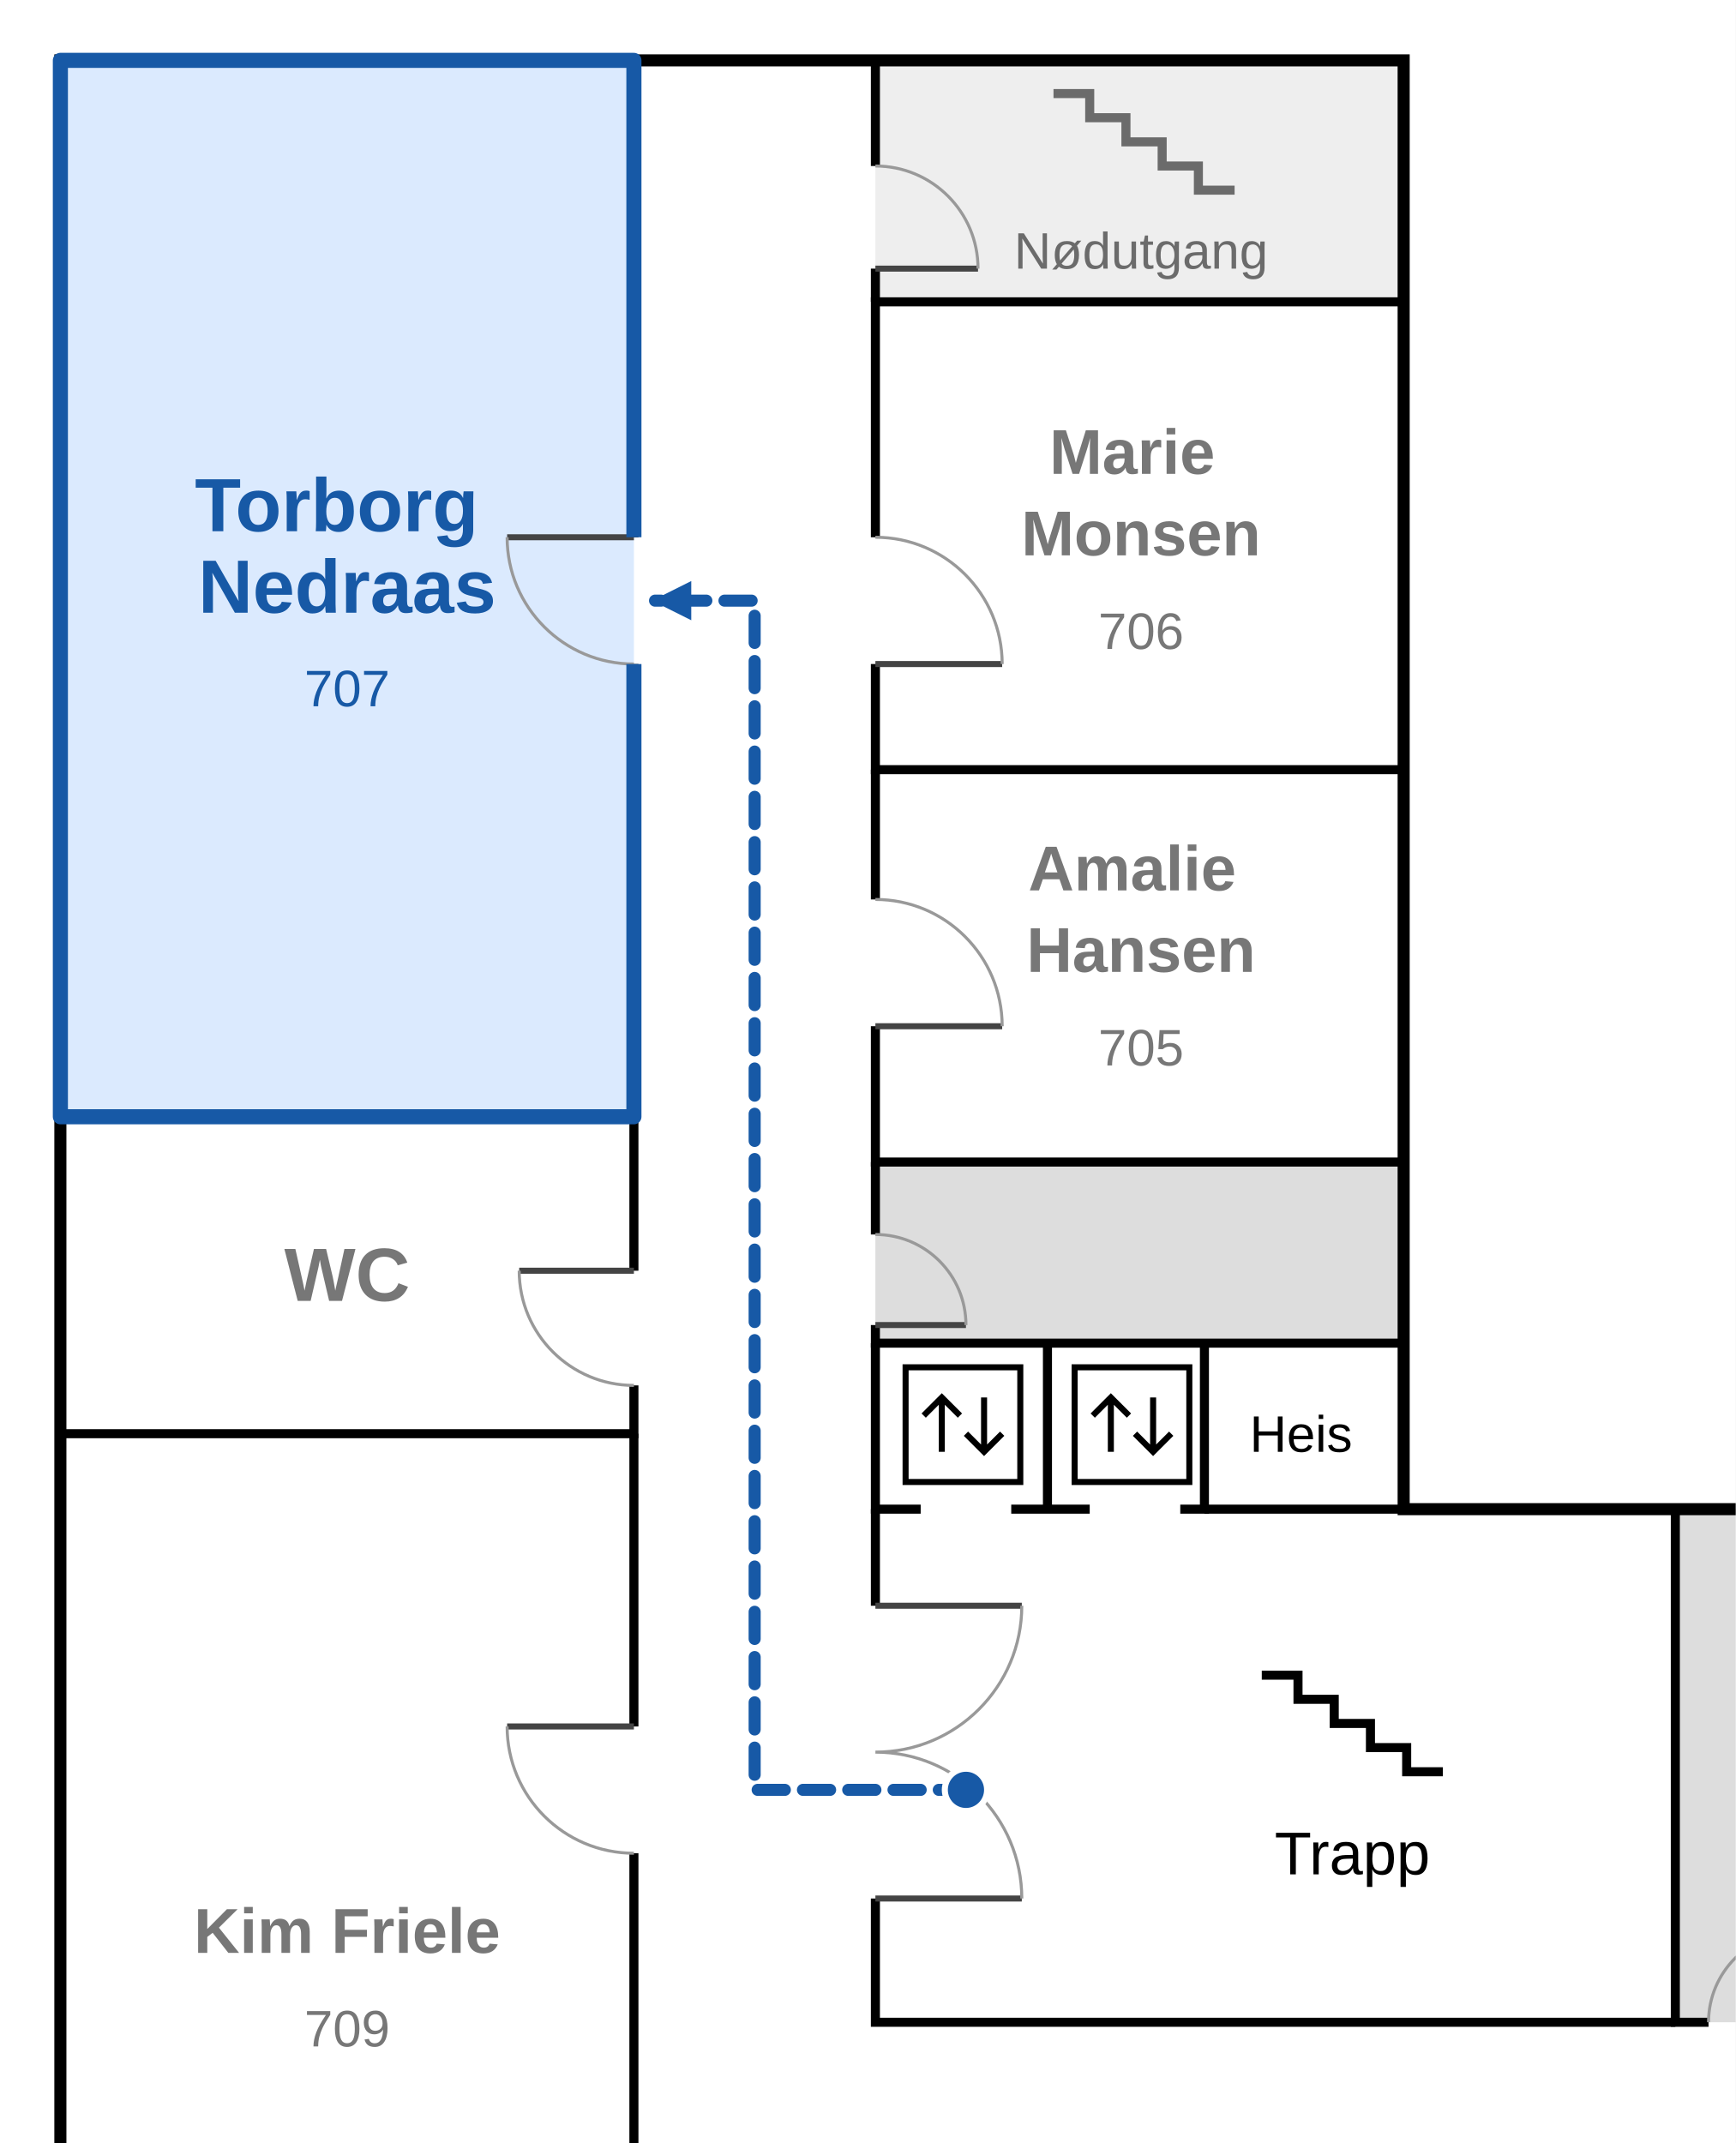
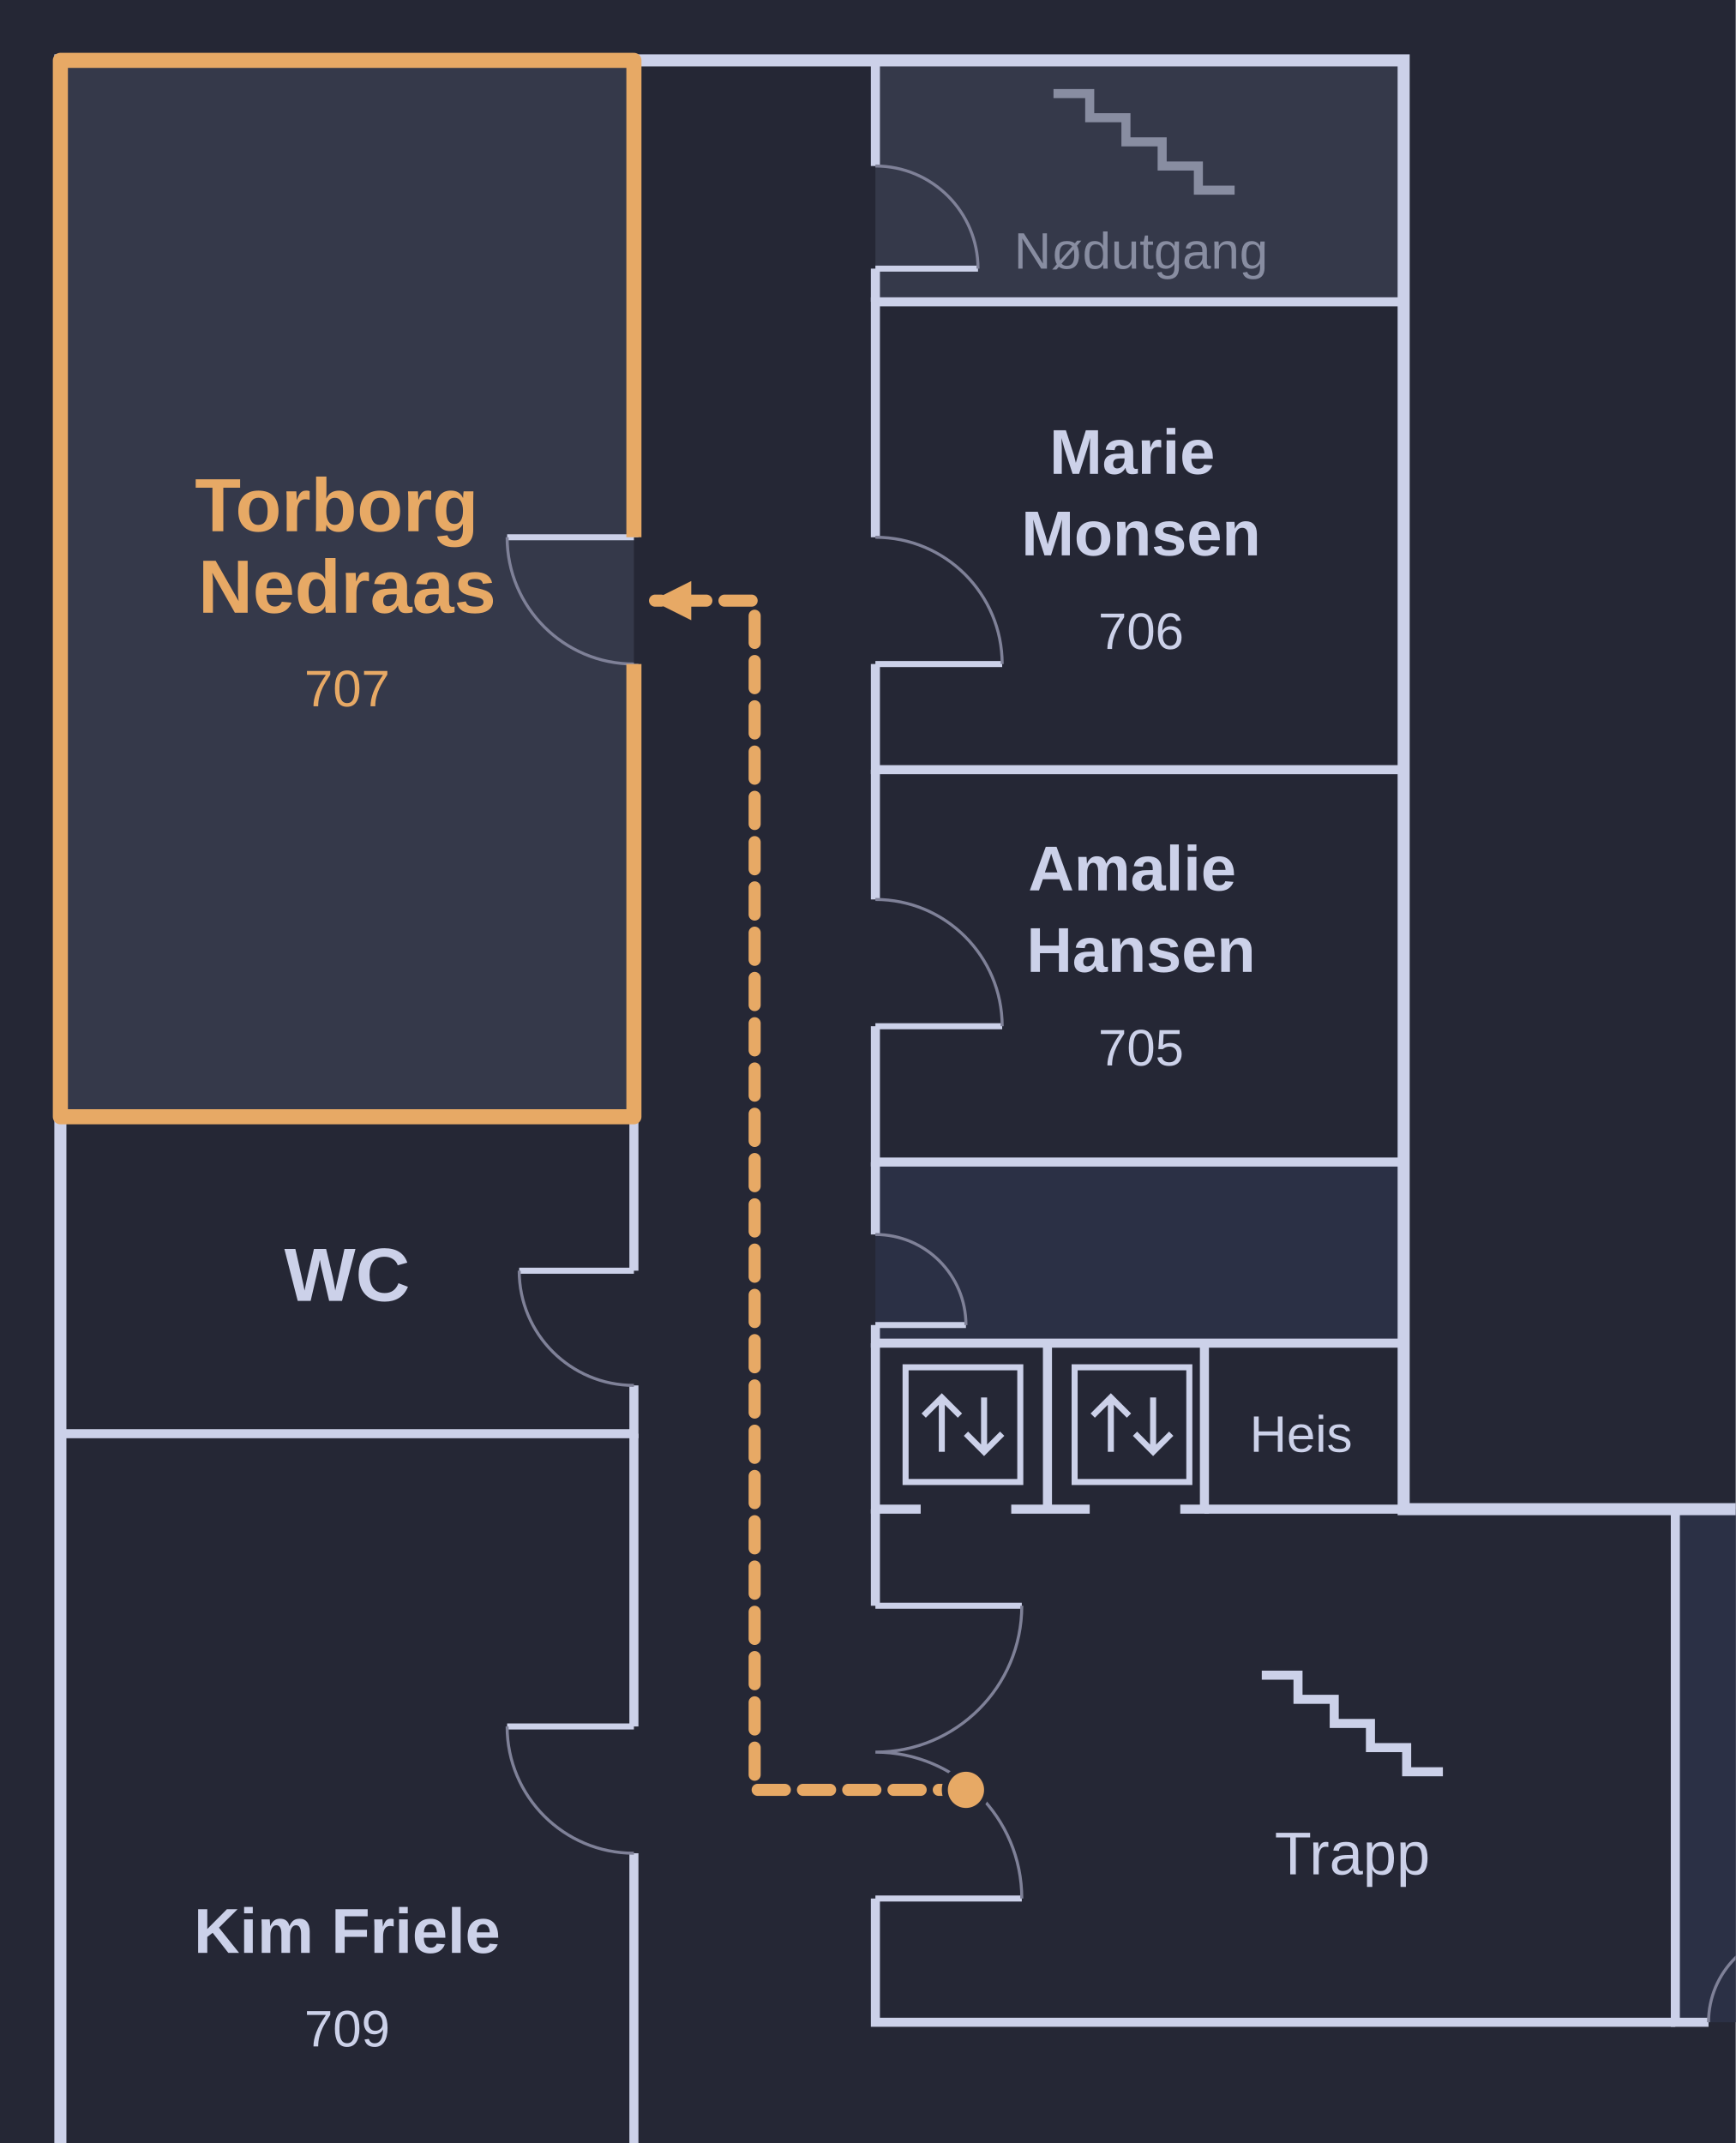
<svg xmlns="http://www.w3.org/2000/svg" xmlns:xlink="http://www.w3.org/1999/xlink" width="575" height="710" viewBox="0 110 575 710" role="img" aria-labelledby="room-707-map-title room-707-map-description" lang="nb">
  <defs>
-     <g id="room-707-stair-symbol" fill="none" stroke="black" stroke-width="3">
+     <g id="room-707-stair-symbol" fill="none" stroke="#ccd1e9" stroke-width="3">
      <path d="M 0,0 H 12 V 8 H 24 V 16 H 36 V 24 H 48 V 32 H 60" />
    </g>
-     <g id="room-707-lift-symbol" fill="none" stroke="black" stroke-width="2">
+     <g id="room-707-lift-symbol" fill="none" stroke="#ccd1e9" stroke-width="2">
      <rect width="38" height="38" />
      <path d="M 12,28 V 10 M 6,16 L 12,10 L 18,16                M 26,10 V 28 M 20,22 L 26,28 L 32,22" />
    </g>
    <clipPath id="room-707-map-crop">
      <rect x="0" y="110" width="575" height="710" />
    </clipPath>
    <marker id="room-707-route-arrow" markerUnits="userSpaceOnUse" markerWidth="13" markerHeight="13" viewBox="0 0 13 13" refX="12" refY="6.5" orient="auto">
-       <path d="M 0,0 L 13,6.5 L 0,13 Z" fill="#1759a6" />
+       <path d="M 0,0 L 13,6.5 L 0,13 Z" fill="#e7a965" />
    </marker>
  </defs>
-   <rect x="0" y="110" width="575" height="710" fill="white" />
+   <rect x="0" y="110" width="575" height="710" fill="#252735" />
  <g clip-path="url(#room-707-map-crop)">
-     <g font-family="Arial, Helvetica, sans-serif" fill="black" transform="translate(-30 20)">
-       <g id="room-707-service-room-fills" fill="#dddddd">
+     <g font-family="Arial, Helvetica, sans-serif" fill="#ccd1e9" transform="translate(-30 20)">
+       <g id="room-707-service-room-fills" fill="#2B3045">
        <rect x="585" y="590" width="160" height="170" />
        <rect x="320" y="475" width="175" height="60" />
      </g>
-       <g id="room-707-emergency-stairwell-fills" fill="#eeeeee">
+       <g id="room-707-emergency-stairwell-fills" fill="#35394a">
        <rect x="320" y="110" width="175" height="80" />
        <rect x="1000" y="590" width="150" height="170" />
      </g>
-       <rect id="room-707-destination-fill" x="50" y="110" width="190" height="350" fill="#dbeafe" />
-       <path id="room-707-outer-walls" d="M 50,110 H 495 V 590 H 1150 V 970 H 50 Z" fill="none" stroke="black" stroke-width="4" />
-       <g fill="none" stroke="black" stroke-width="3">
+       <rect id="room-707-destination-fill" x="50" y="110" width="190" height="350" fill="#35394a" />
+       <path id="room-707-outer-walls" d="M 50,110 H 495 V 590 H 1150 V 970 H 50 Z" fill="none" stroke="#ccd1e9" stroke-width="4" />
+       <g fill="none" stroke="#ccd1e9" stroke-width="3">
        <g id="room-707-room-707" data-room-number="707">
          <path d="M 240,110 V 268 M 240,310 V 460 H 50" />
        </g>
        <g id="room-707-room-706" data-room-number="706">
          <path d="M 495,190 H 320 V 268 M 320,310 V 345 H 495" />
        </g>
        <g id="room-707-room-705" data-room-number="705">
          <path d="M 320,345 V 388 M 320,430 V 475 H 495" />
        </g>
        <g id="room-707-room-710" data-room-number="710">
          <path d="M 240,970 V 820 H 262 M 304,820 H 430 V 970" />
        </g>
        <g id="room-707-room-711" data-room-number="711">
          <path d="M 430,820 H 459 M 501,820 H 690 V 970" />
        </g>
        <g id="room-707-room-712" data-room-number="712">
          <path d="M 690,820 H 810 M 852,820 H 950 V 970" />
        </g>
        <g id="room-707-room-713" data-room-number="713">
          <path d="M 950,820 H 978 M 1020,820 H 1150" />
        </g>
        <g id="room-707-room-714" data-room-number="714">
          <path d="M 745,590 V 760 H 793 M 835,760 H 1000 V 590" />
        </g>
        <g id="room-707-room-716" data-room-number="716">
          <path d="M 585,590 V 760 H 596 M 626,760 H 641 V 700                  H 623 V 653 H 665 V 590" />
        </g>
        <g id="room-707-room-709" data-room-number="709">
          <path d="M 240,565 V 662 M 240,704 V 820" />
        </g>
        <g id="room-707-wc-area">
          <path d="M 240,460 V 511 M 240,549 V 565 H 50" />
        </g>
        <g id="room-707-unlabelled-areas">
          <path d="M 320,475 V 499 M 320,529 V 535 H 495" />
          <path d="M 665,590 V 700 H 681 V 760 H 688 M 724,760 H 745" />
        </g>
        <g id="room-707-main-stairwell">
          <path d="M 429,590 H 585 M 320,590 V 622                  M 320,719 V 760 H 585" />
        </g>
        <g id="room-707-lift-area">
          <path d="M 320,535 V 590 H 335 M 365,590 H 391                  M 421,590 H 429 V 535 M 377,535 V 590" />
        </g>
        <g id="room-707-upper-stairwell">
          <path d="M 320,110 V 145 M 320,179 V 190" />
        </g>
        <g id="room-707-right-stairwell">
          <path d="M 1000,760 H 1079 M 1121,760 H 1150" />
        </g>
      </g>
      <g id="room-707-doors" fill="none">
        <g id="room-707-door-707" transform="translate(240 268) rotate(90)">
-           <path d="M 0,0 V 42" stroke="#444444" stroke-width="2" />
-           <path d="M 0,42 A 42,42 0 0 0 42,0" stroke="#999999" stroke-width="1" />
+           <path d="M 0,0 V 42" stroke="#ccd1e9" stroke-width="2" />
+           <path d="M 0,42 A 42,42 0 0 0 42,0" stroke="#7f8198" stroke-width="1" />
        </g>
        <g id="room-707-door-706" transform="translate(320 310) rotate(-90)">
-           <path d="M 0,0 V 42" stroke="#444444" stroke-width="2" />
-           <path d="M 0,42 A 42,42 0 0 0 42,0" stroke="#999999" stroke-width="1" />
+           <path d="M 0,0 V 42" stroke="#ccd1e9" stroke-width="2" />
+           <path d="M 0,42 A 42,42 0 0 0 42,0" stroke="#7f8198" stroke-width="1" />
        </g>
        <g id="room-707-door-705" transform="translate(320 430) rotate(-90)">
-           <path d="M 0,0 V 42" stroke="#444444" stroke-width="2" />
-           <path d="M 0,42 A 42,42 0 0 0 42,0" stroke="#999999" stroke-width="1" />
+           <path d="M 0,0 V 42" stroke="#ccd1e9" stroke-width="2" />
+           <path d="M 0,42 A 42,42 0 0 0 42,0" stroke="#7f8198" stroke-width="1" />
        </g>
        <g id="room-707-door-709-upper" transform="translate(240 662) rotate(90)">
-           <path d="M 0,0 V 42" stroke="#444444" stroke-width="2" />
-           <path d="M 0,42 A 42,42 0 0 0 42,0" stroke="#999999" stroke-width="1" />
+           <path d="M 0,0 V 42" stroke="#ccd1e9" stroke-width="2" />
+           <path d="M 0,42 A 42,42 0 0 0 42,0" stroke="#7f8198" stroke-width="1" />
        </g>
        <g id="room-707-door-wc" transform="translate(240 511) rotate(90)">
-           <path d="M 0,0 V 38" stroke="#444444" stroke-width="2" />
-           <path d="M 0,38 A 38,38 0 0 0 38,0" stroke="#999999" stroke-width="1" />
+           <path d="M 0,0 V 38" stroke="#ccd1e9" stroke-width="2" />
+           <path d="M 0,38 A 38,38 0 0 0 38,0" stroke="#7f8198" stroke-width="1" />
        </g>
        <g id="room-707-door-710" transform="translate(262 820) rotate(0)">
-           <path d="M 0,0 V 42" stroke="#444444" stroke-width="2" />
-           <path d="M 0,42 A 42,42 0 0 0 42,0" stroke="#999999" stroke-width="1" />
+           <path d="M 0,0 V 42" stroke="#ccd1e9" stroke-width="2" />
+           <path d="M 0,42 A 42,42 0 0 0 42,0" stroke="#7f8198" stroke-width="1" />
        </g>
        <g id="room-707-door-711" transform="translate(459 820) rotate(0)">
-           <path d="M 0,0 V 42" stroke="#444444" stroke-width="2" />
-           <path d="M 0,42 A 42,42 0 0 0 42,0" stroke="#999999" stroke-width="1" />
+           <path d="M 0,0 V 42" stroke="#ccd1e9" stroke-width="2" />
+           <path d="M 0,42 A 42,42 0 0 0 42,0" stroke="#7f8198" stroke-width="1" />
        </g>
        <g id="room-707-door-712" transform="translate(810 820) rotate(0)">
-           <path d="M 0,0 V 42" stroke="#444444" stroke-width="2" />
-           <path d="M 0,42 A 42,42 0 0 0 42,0" stroke="#999999" stroke-width="1" />
+           <path d="M 0,0 V 42" stroke="#ccd1e9" stroke-width="2" />
+           <path d="M 0,42 A 42,42 0 0 0 42,0" stroke="#7f8198" stroke-width="1" />
        </g>
        <g id="room-707-door-713" transform="translate(978 820) rotate(0)">
-           <path d="M 0,0 V 42" stroke="#444444" stroke-width="2" />
-           <path d="M 0,42 A 42,42 0 0 0 42,0" stroke="#999999" stroke-width="1" />
+           <path d="M 0,0 V 42" stroke="#ccd1e9" stroke-width="2" />
+           <path d="M 0,42 A 42,42 0 0 0 42,0" stroke="#7f8198" stroke-width="1" />
        </g>
        <g id="room-707-door-714-left" transform="translate(835 760) rotate(180)">
-           <path d="M 0,0 V 42" stroke="#444444" stroke-width="2" />
-           <path d="M 0,42 A 42,42 0 0 0 42,0" stroke="#999999" stroke-width="1" />
+           <path d="M 0,0 V 42" stroke="#ccd1e9" stroke-width="2" />
+           <path d="M 0,42 A 42,42 0 0 0 42,0" stroke="#7f8198" stroke-width="1" />
        </g>
        <g id="room-707-door-716" transform="translate(626 760) rotate(180)">
-           <path d="M 0,0 V 30" stroke="#444444" stroke-width="2" />
-           <path d="M 0,30 A 30,30 0 0 0 30,0" stroke="#999999" stroke-width="1" />
+           <path d="M 0,0 V 30" stroke="#ccd1e9" stroke-width="2" />
+           <path d="M 0,30 A 30,30 0 0 0 30,0" stroke="#7f8198" stroke-width="1" />
        </g>
        <g id="room-707-door-service-by-714" transform="translate(724 760) rotate(180)">
-           <path d="M 0,0 V 36" stroke="#444444" stroke-width="2" />
-           <path d="M 0,36 A 36,36 0 0 0 36,0" stroke="#999999" stroke-width="1" />
+           <path d="M 0,0 V 36" stroke="#ccd1e9" stroke-width="2" />
+           <path d="M 0,36 A 36,36 0 0 0 36,0" stroke="#7f8198" stroke-width="1" />
        </g>
        <g id="room-707-door-service-by-705" transform="translate(320 529) rotate(-90)">
-           <path d="M 0,0 V 30" stroke="#444444" stroke-width="2" />
-           <path d="M 0,30 A 30,30 0 0 0 30,0" stroke="#999999" stroke-width="1" />
+           <path d="M 0,0 V 30" stroke="#ccd1e9" stroke-width="2" />
+           <path d="M 0,30 A 30,30 0 0 0 30,0" stroke="#7f8198" stroke-width="1" />
        </g>
        <g id="room-707-door-upper-emergency" transform="translate(320 179) rotate(-90)">
-           <path d="M 0,0 V 34" stroke="#444444" stroke-width="2" />
-           <path d="M 0,34 A 34,34 0 0 0 34,0" stroke="#999999" stroke-width="1" />
+           <path d="M 0,0 V 34" stroke="#ccd1e9" stroke-width="2" />
+           <path d="M 0,34 A 34,34 0 0 0 34,0" stroke="#7f8198" stroke-width="1" />
        </g>
        <g id="room-707-door-right-emergency" transform="translate(1121 760) rotate(180)">
-           <path d="M 0,0 V 42" stroke="#444444" stroke-width="2" />
-           <path d="M 0,42 A 42,42 0 0 0 42,0" stroke="#999999" stroke-width="1" />
+           <path d="M 0,0 V 42" stroke="#ccd1e9" stroke-width="2" />
+           <path d="M 0,42 A 42,42 0 0 0 42,0" stroke="#7f8198" stroke-width="1" />
        </g>
        <g id="room-707-main-stairwell-double-door">
-           <path d="M 320,622 H 368.5 M 320,719 H 368.5" stroke="#444444" stroke-width="2" />
-           <path d="M 368.5,622 A 48.5,48.5 0 0 1 320,670.5 M 368.5,719 A 48.5,48.5 0 0 0 320,670.5" stroke="#999999" stroke-width="1" />
-         </g>
-       </g>
-       <path id="room-707-destination-outline" d="M 240,268 V 110 H 50 V 460 H 240 V 310" fill="none" stroke="#1759a6" stroke-width="5" stroke-linejoin="round" />
-       <g id="room-707-room-labels" font-size="21" text-anchor="middle" fill="#777777">
-         <g id="room-707-label-707" fill="#1759a6" font-size="25">
+           <path d="M 320,622 H 368.5 M 320,719 H 368.5" stroke="#ccd1e9" stroke-width="2" />
+           <path d="M 368.5,622 A 48.5,48.5 0 0 1 320,670.5 M 368.5,719 A 48.5,48.5 0 0 0 320,670.5" stroke="#7f8198" stroke-width="1" />
+         </g>
+       </g>
+       <path id="room-707-destination-outline" d="M 240,268 V 110 H 50 V 460 H 240 V 310" fill="none" stroke="#e7a965" stroke-width="5" stroke-linejoin="round" />
+       <g id="room-707-room-labels" font-size="21" text-anchor="middle" fill="#ccd1e9">
+         <g id="room-707-label-707" fill="#e7a965" font-size="25">
          <text x="145" y="266" font-weight="bold">
            <tspan x="145" dy="0">Torborg</tspan>
            <tspan x="145" dy="27">Nedraas</tspan>
          </text>
          <text x="145" y="324" font-size="17">707</text>
        </g>
        <g id="room-707-label-706">
          <text x="408" y="247" font-weight="bold">
            <tspan x="408" dy="0">Marie</tspan>
            <tspan x="408" dy="27">Monsen</tspan>
          </text>
          <text x="408" y="305" font-size="17">706</text>
        </g>
        <g id="room-707-label-705">
          <text x="408" y="385" font-weight="bold">
            <tspan x="408" dy="0">Amalie</tspan>
            <tspan x="408" dy="27">Hansen</tspan>
          </text>
          <text x="408" y="443" font-size="17">705</text>
        </g>
        <g id="room-707-label-709">
          <text x="145" y="737" font-weight="bold">
            <tspan x="145" dy="0">Kim Friele</tspan>
          </text>
          <text x="145" y="768" font-size="17">709</text>
        </g>
        <g id="room-707-label-710">
          <text x="335" y="890" font-weight="bold">
            <tspan x="335" dy="0">Lucie Wolf</tspan>
          </text>
          <text x="335" y="921" font-size="17">710</text>
        </g>
        <g id="room-707-label-711">
          <text x="560" y="890" font-weight="bold">
            <tspan x="560" dy="0">Fanny Schnelle</tspan>
          </text>
          <text x="560" y="921" font-size="17">711</text>
        </g>
        <g id="room-707-label-712">
          <text x="820" y="890" font-weight="bold">
            <tspan x="820" dy="0">Amalie Skram</tspan>
          </text>
          <text x="820" y="921" font-size="17">712</text>
        </g>
        <g id="room-707-label-713">
          <text x="1050" y="890" font-weight="bold">
            <tspan x="1050" dy="0">Anne Gullestad</tspan>
          </text>
          <text x="1050" y="921" font-size="17">713</text>
        </g>
        <g id="room-707-label-714">
          <text x="873" y="671" font-weight="bold">
            <tspan x="873" dy="0">Valborg Platou</tspan>
          </text>
          <text x="873" y="702" font-size="17">714</text>
        </g>
-         <text id="room-707-label-716" x="624" y="631" font-size="17" fill="#777777">716</text>
+         <text id="room-707-label-716" x="624" y="631" font-size="17" fill="#ccd1e9">716</text>
        <text id="room-707-label-wc" x="145" y="521" font-size="25" font-weight="bold">WC</text>
      </g>
      <g id="room-707-stairs-and-lifts" font-size="20" text-anchor="middle">
        <g id="room-707-upper-emergency-exit" opacity="0.55">
          <use xlink:href="#room-707-stair-symbol" x="379" y="121" />
          <text x="408" y="179" font-size="17">Nødutgang</text>
        </g>
        <use xlink:href="#room-707-lift-symbol" x="330" y="543" />
        <use xlink:href="#room-707-lift-symbol" x="386" y="543" />
        <text x="461" y="571" font-size="17">Heis</text>
        <use xlink:href="#room-707-stair-symbol" x="448" y="645" />
        <text x="478" y="711">Trapp</text>
        <g id="room-707-right-emergency-exit" opacity="0.55">
          <use xlink:href="#room-707-stair-symbol" x="1045" y="625" />
          <text x="1075" y="698" font-size="17">Nødutgang</text>
        </g>
      </g>
      <g id="room-707-route" fill="none" stroke-linejoin="round" stroke-linecap="round">
-         <path d="M 350,683 H 280 V 289 H 247" stroke="white" stroke-width="8" />
-         <path d="M 350,683 H 280 V 289 H 247" stroke="#1759a6" stroke-width="4" stroke-dasharray="9 6" marker-end="url(#room-707-route-arrow)" />
-         <circle cx="350" cy="683" r="7" fill="#1759a6" stroke="white" stroke-width="2" />
+         <path d="M 350,683 H 280 V 289 H 247" stroke="#252735" stroke-width="8" />
+         <path d="M 350,683 H 280 V 289 H 247" stroke="#e7a965" stroke-width="4" stroke-dasharray="9 6" marker-end="url(#room-707-route-arrow)" />
+         <circle cx="350" cy="683" r="7" fill="#e7a965" stroke="#252735" stroke-width="2" />
      </g>
    </g>
  </g>
</svg>
